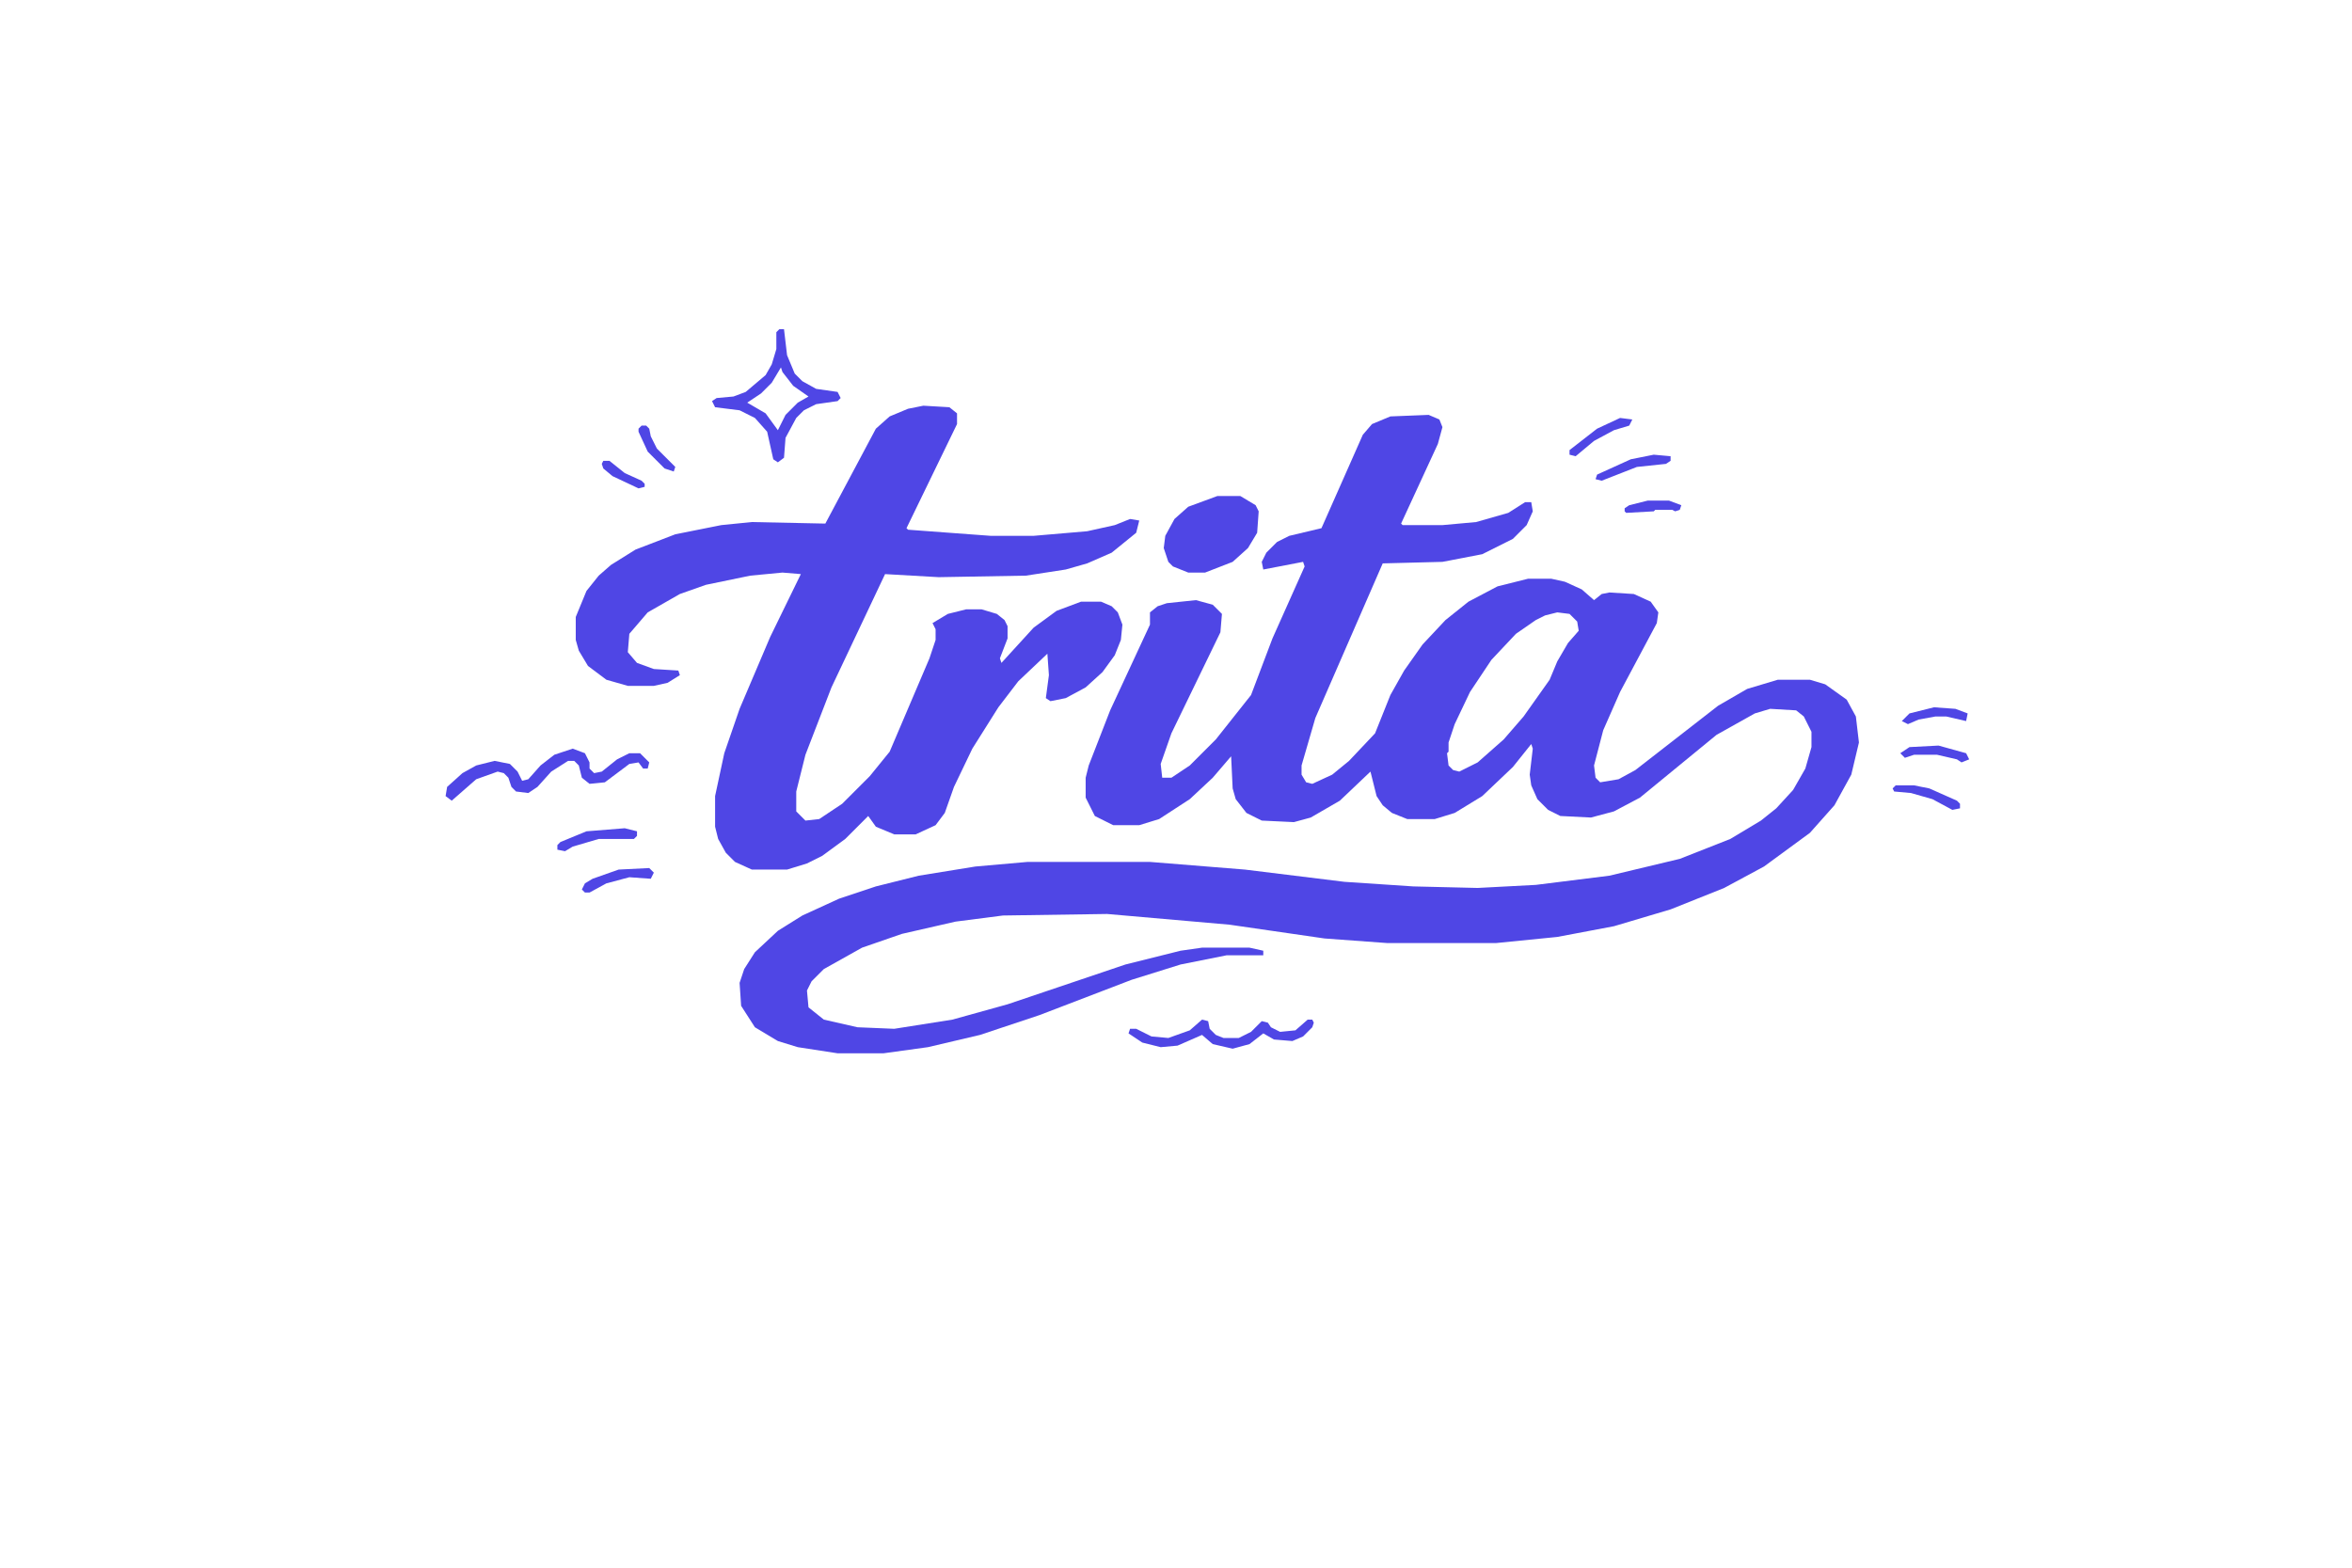
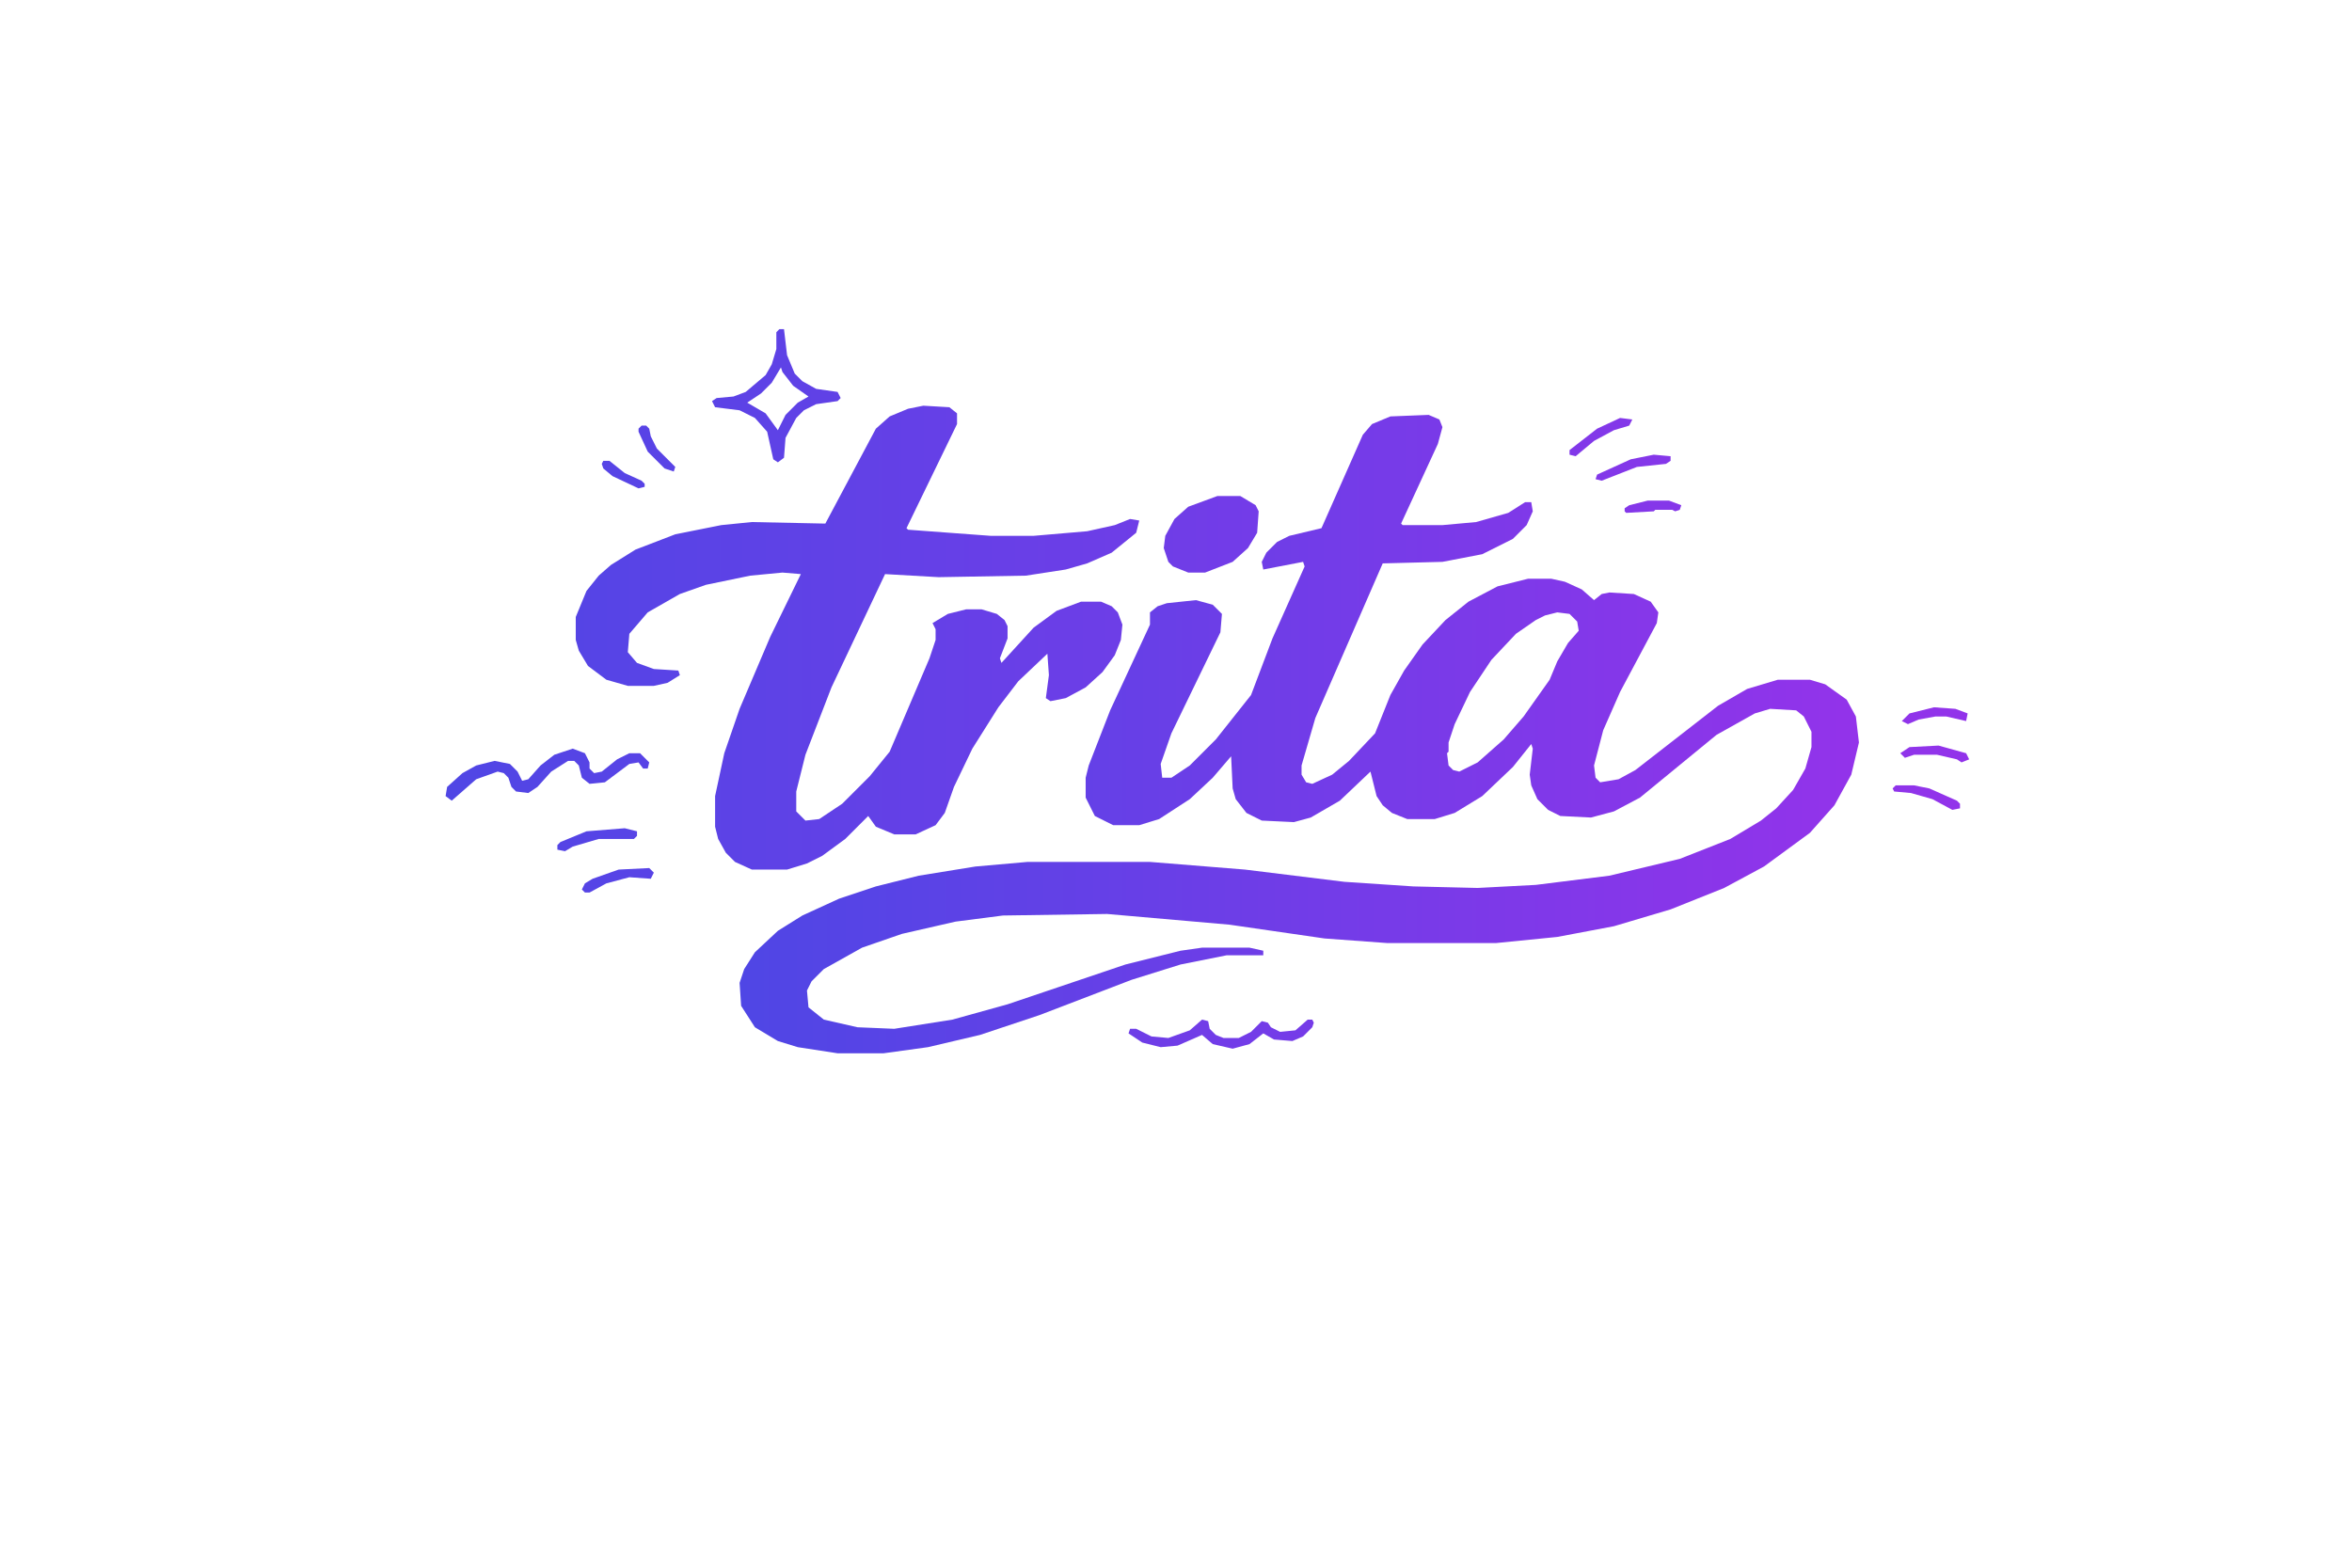
<svg xmlns="http://www.w3.org/2000/svg" width="1536" height="1024" viewBox="0 0 1536 1024">
-   <g fill="#4F46E5" fill-rule="evenodd">
+   <defs>
+     <linearGradient id="lg" x1="0" y1="0" x2="1" y2="0" gradientUnits="objectBoundingBox">
+       <stop offset="0%" stop-color="#4F46E5" />
+       <stop offset="100%" stop-color="#9333EA" />
+     </linearGradient>
+   </defs>
+   <g fill="url(#lg)" fill-rule="evenodd">
    <path d="m1212 468-6-11-14-10-10-3h-21l-20 6-19 11-54 42-11 6-12 2-3-3-1-8 6-23 11-25 24-45 1-7-5-7-11-5-16-1-5 1-5 4-8-7-11-5-9-2h-15l-20 5-19 10-15 12-15 16-12 17-9 16-10 25-17 18-11 9-13 6-4-1-3-5v-6l9-31 44-101 39-1 26-5 20-10 9-9 4-9-1-6h-4l-11 7-21 6-22 2h-26l-1-1 24-52 3-11-2-5-7-3-25 1-12 5-6 7-27 61-21 5-8 4-7 7-3 6 1 5 26-5 1 3-21 47-14 37-23 29-17 17-12 8h-6l-1-9 7-20 32-66 1-12-6-6-11-3-19 2-6 2-5 4v8l-26 56-14 36-2 8v13l6 12 12 6h17l13-4 20-13 15-14 12-14 1 21 2 7 7 9 10 5 21 1 11-3 19-11 20-19 4 16 4 6 6 5 10 4h18l13-4 18-11 20-19 12-15 1 3-2 17 1 7 4 9 7 7 8 4 20 1 15-4 17-9 50-41 25-14 10-3 17 1 5 4 5 10v10l-4 14-8 14-11 12-10 8-20 12-33 13-46 11-48 6-38 2-42-1-45-3-65-8-62-5h-80l-34 3-37 6-28 7-24 8-24 11-16 10-15 14-7 11-3 9 1 15 9 14 15 9 13 4 26 4h30l29-4 34-8 39-13 60-23 32-10 30-6h24v-3l-9-2h-31l-14 2-36 9-77 26-36 10-38 6-24-1-22-5-10-8-1-11 3-6 8-8 25-14 26-9 35-8 31-4 68-1 80 7 62 9 41 3h71l40-4 37-7 37-11 35-14 26-14 30-22 16-18 11-20 5-21Zm-187-67 5 5 1 6-7 8-7 12-5 12-17 24-13 15-17 15-12 6-4-1-3-3-1-8 1-1v-6l4-12 10-21 14-21 16-17 13-9 6-3 8-2Z" />
    <path d="m744 340-6-1-10 4-18 4-35 3h-28l-54-4-1-1 33-68v-7l-5-4-17-1-10 2-12 5-9 8-33 62-48-1-20 2-30 6-26 10-16 10-8 7-8 10-7 17v15l2 7 6 10 12 9 14 4h17l9-2 8-5-1-3-16-1-11-4-6-7 1-12 12-14 21-12 17-6 29-6 21-2 12 1-20 41-20 47-10 29-6 28v20l2 8 5 9 6 6 11 5h23l13-4 10-5 15-11 15-15 5 7 12 5h14l13-6 6-8 6-17 12-25 17-27 13-17 19-18 1 14-2 15 3 2 10-2 13-7 11-10 8-11 4-10 1-10-3-8-4-4-7-3h-13l-16 6-15 11-21 23-1-3 5-13v-8l-2-4-5-4-10-3h-10l-12 3-10 6 2 4v7l-4 12-26 61-13 16-18 18-15 10-9 1-6-6v-13l6-24 17-44 35-74 35 2 57-1 26-4 14-4 16-7 16-13Zm76-10-10-6h-15l-19 7-9 8-6 11-1 8 3 9 3 3 10 4h11l18-7 10-9 6-10 1-14ZM512 215h-3l-2 2v11l-3 10-4 7-13 11-8 3-11 1-3 2 2 4 16 2 10 5 8 9 4 18 3 2 4-3 1-13 7-13 5-5 8-4 14-2 2-2-2-4-14-2-9-5-5-5-5-12Zm-2 25 1 3 7 9 10 7-7 4-8 8-5 10-8-11-12-7 9-6 7-7Zm-86 258-6-6h-7l-8 4-10 8-5 1-3-3v-4l-3-6-8-3-12 4-9 7-8 9-4 1-3-6-5-5-10-2-12 3-9 5-10 9-1 6 4 3 16-14 14-5 4 1 3 3 2 6 3 3 8 1 6-4 9-10 11-7h4l3 3 2 8 5 4 10-1 16-12 6-1 3 4h3Zm313 177 9 6 12 3 11-1 16-7 7 6 13 3 11-3 9-7 7 4 12 1 7-3 6-6 1-3-1-2h-3l-8 7-10 1-6-3-2-3-4-1-7 7-8 4h-10l-5-2-4-4-1-5-4-1-8 7-14 5-11-1-10-5h-4ZM416 543l-8-2-25 2-17 7-2 2v3l5 1 5-3 17-5h23l2-2Zm11 27-3-3-20 1-17 6-5 3-2 4 2 2h3l11-6 15-4 14 1Zm664-272-11-1-15 3-22 10-1 3 4 1 23-9 19-2 3-2Zm-25-24-8-1-15 7-18 14v3l4 1 12-10 13-7 10-3Zm175 218 3 3 6-2h15l13 3 3 2 5-2-2-4-18-5-19 1Zm1-21 4 2 7-3 11-2h7l13 3 1-5-8-3-14-1-16 4Zm-6 44 1 2 11 1 14 4 13 7 5-1v-3l-2-2-18-8-10-2h-12ZM419 278l-2 2v2l6 13 11 11 6 2 1-3-12-12-4-8-1-5-2-2Zm642 56 1 1 18-1 1-1h11l2 1 3-1 1-3-8-3h-14l-12 3-3 2Zm-667-33-1 2 1 3 6 5 17 8 4-1v-2l-2-2-11-5-10-8Z" />
  </g>
</svg>
